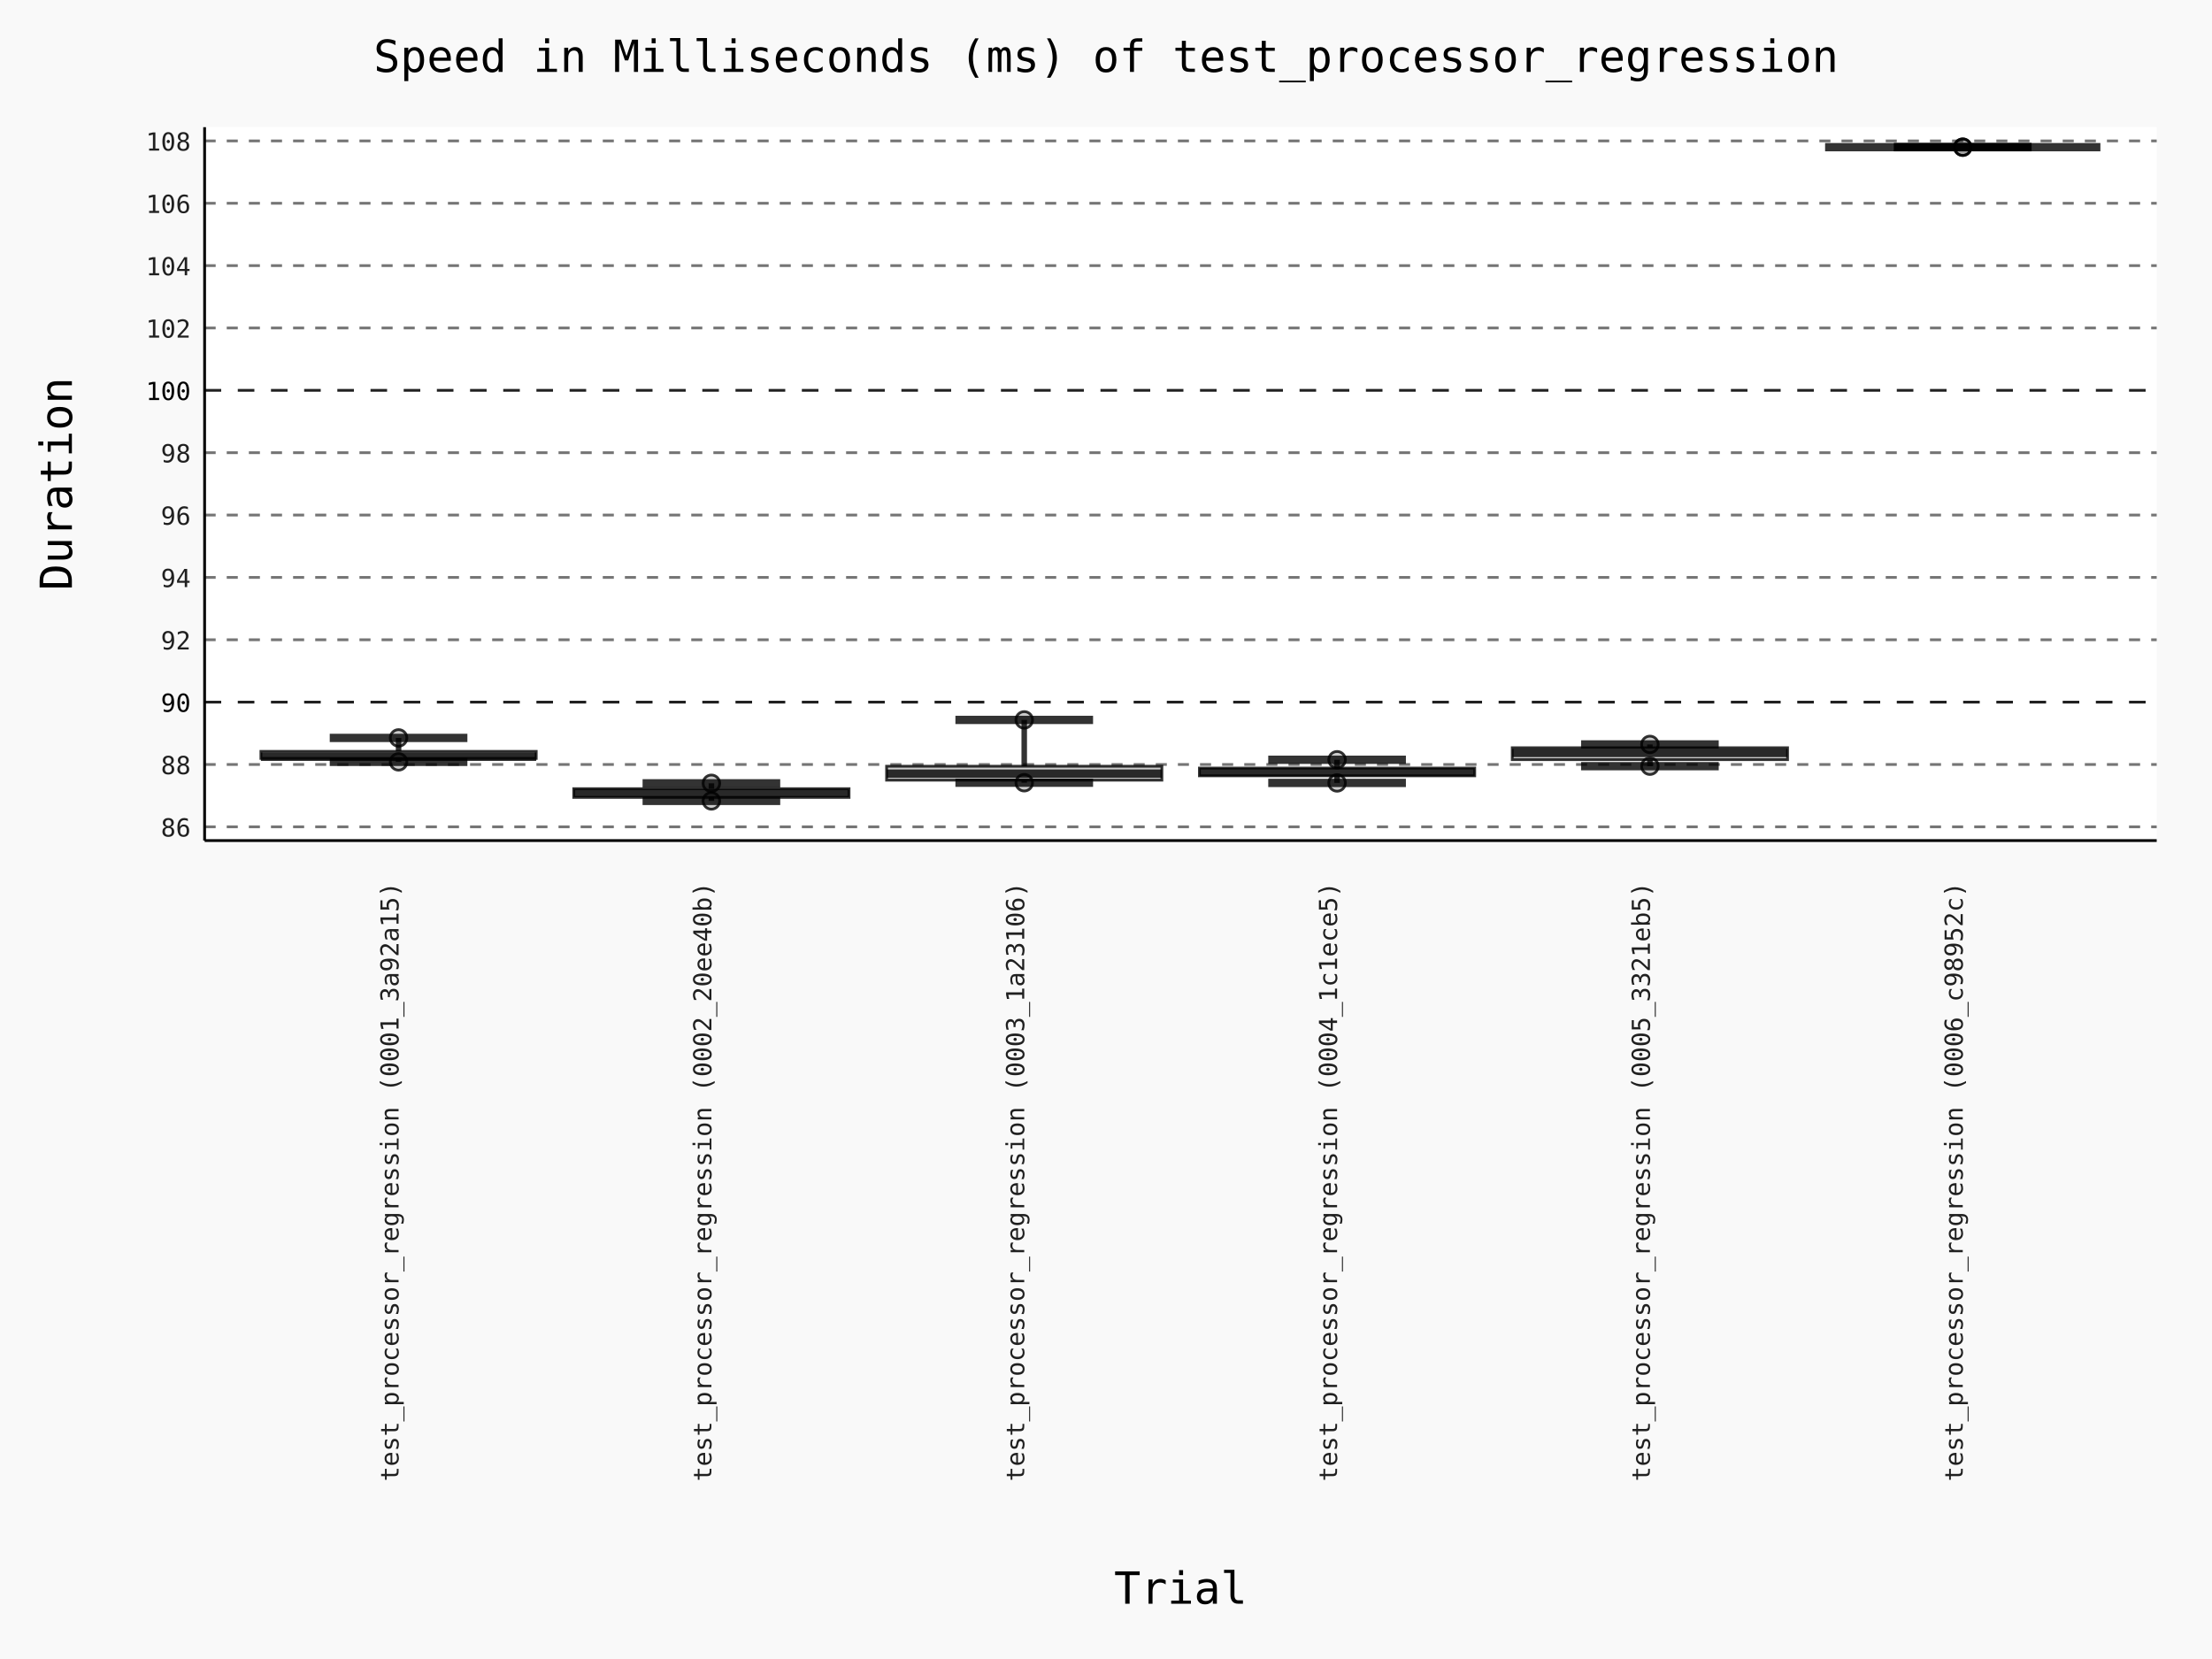
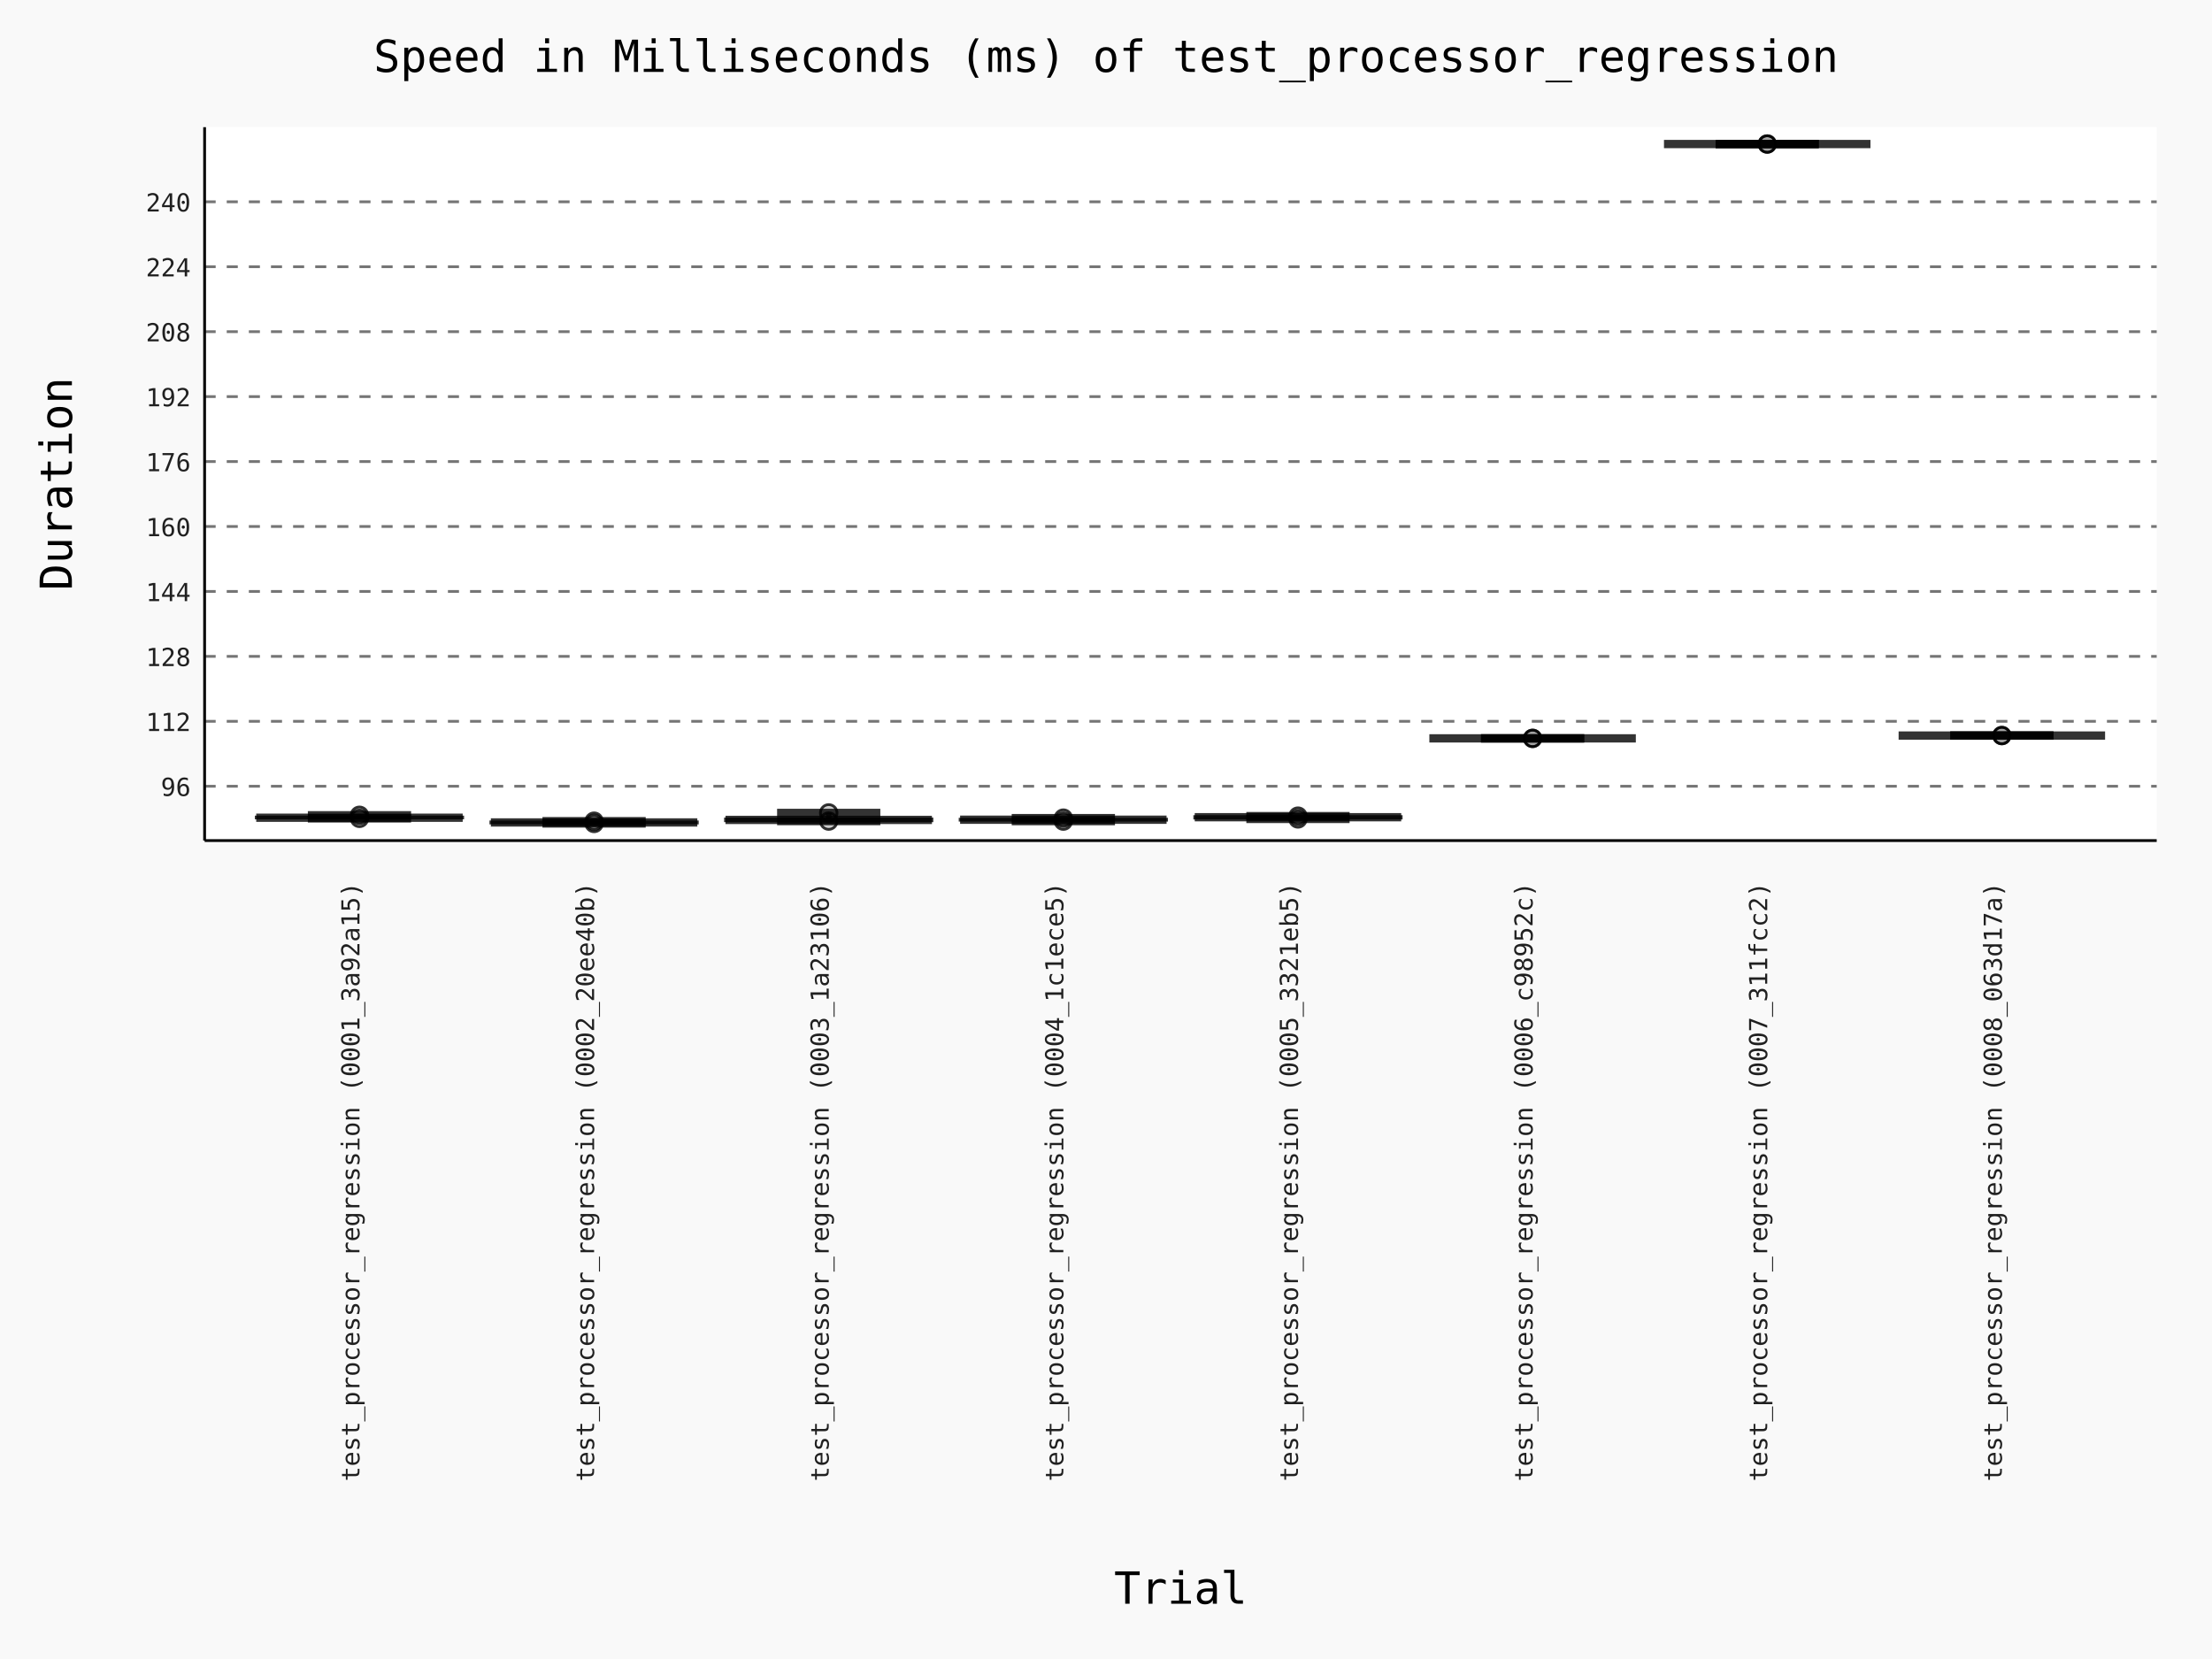
- <svg xmlns="http://www.w3.org/2000/svg" id="chart-71deef33-6a74-4665-962e-851284c6e614" class="pygal-chart" viewBox="0 0 800 600">
+ <svg xmlns="http://www.w3.org/2000/svg" id="chart-793be35b-8fd3-40f7-9445-e6514c55db29" class="pygal-chart" viewBox="0 0 800 600">
  <defs>
-     <style type="text/css">#chart-71deef33-6a74-4665-962e-851284c6e614{-webkit-user-select:none;-webkit-font-smoothing:antialiased;font-family:Consolas,"Deja Vu Sans Mono","Bitstream Vera Sans Mono","Courier New",monospace}#chart-71deef33-6a74-4665-962e-851284c6e614 .title{font-family:Consolas,"Deja Vu Sans Mono","Bitstream Vera Sans Mono","Courier New",monospace;font-size:16px}#chart-71deef33-6a74-4665-962e-851284c6e614 .legends .legend text{font-family:Consolas,"Deja Vu Sans Mono","Bitstream Vera Sans Mono","Courier New",monospace;font-size:14px}#chart-71deef33-6a74-4665-962e-851284c6e614 .axis text{font-family:Consolas,"Deja Vu Sans Mono","Bitstream Vera Sans Mono","Courier New",monospace;font-size:10px}#chart-71deef33-6a74-4665-962e-851284c6e614 .axis text.major{font-family:Consolas,"Deja Vu Sans Mono","Bitstream Vera Sans Mono","Courier New",monospace;font-size:10px}#chart-71deef33-6a74-4665-962e-851284c6e614 .text-overlay text.value{font-family:Consolas,"Deja Vu Sans Mono","Bitstream Vera Sans Mono","Courier New",monospace;font-size:16px}#chart-71deef33-6a74-4665-962e-851284c6e614 .text-overlay text.label{font-family:Consolas,"Deja Vu Sans Mono","Bitstream Vera Sans Mono","Courier New",monospace;font-size:10px}#chart-71deef33-6a74-4665-962e-851284c6e614 .tooltip{font-family:Consolas,"Deja Vu Sans Mono","Bitstream Vera Sans Mono","Courier New",monospace;font-size:14px}#chart-71deef33-6a74-4665-962e-851284c6e614 text.no_data{font-family:Consolas,"Deja Vu Sans Mono","Bitstream Vera Sans Mono","Courier New",monospace;font-size:64px}
- #chart-71deef33-6a74-4665-962e-851284c6e614{background-color:rgba(249,249,249,1)}#chart-71deef33-6a74-4665-962e-851284c6e614 path,#chart-71deef33-6a74-4665-962e-851284c6e614 line,#chart-71deef33-6a74-4665-962e-851284c6e614 rect,#chart-71deef33-6a74-4665-962e-851284c6e614 circle{-webkit-transition:150ms;-moz-transition:150ms;transition:150ms}#chart-71deef33-6a74-4665-962e-851284c6e614 .graph &gt; .background{fill:rgba(249,249,249,1)}#chart-71deef33-6a74-4665-962e-851284c6e614 .plot &gt; .background{fill:rgba(255,255,255,1)}#chart-71deef33-6a74-4665-962e-851284c6e614 .graph{fill:rgba(0,0,0,.87)}#chart-71deef33-6a74-4665-962e-851284c6e614 text.no_data{fill:rgba(0,0,0,1)}#chart-71deef33-6a74-4665-962e-851284c6e614 .title{fill:rgba(0,0,0,1)}#chart-71deef33-6a74-4665-962e-851284c6e614 .legends .legend text{fill:rgba(0,0,0,.87)}#chart-71deef33-6a74-4665-962e-851284c6e614 .legends .legend:hover text{fill:rgba(0,0,0,1)}#chart-71deef33-6a74-4665-962e-851284c6e614 .axis .line{stroke:rgba(0,0,0,1)}#chart-71deef33-6a74-4665-962e-851284c6e614 .axis .guide.line{stroke:rgba(0,0,0,.54)}#chart-71deef33-6a74-4665-962e-851284c6e614 .axis .major.line{stroke:rgba(0,0,0,.87)}#chart-71deef33-6a74-4665-962e-851284c6e614 .axis text.major{fill:rgba(0,0,0,1)}#chart-71deef33-6a74-4665-962e-851284c6e614 .axis.y .guides:hover .guide.line,#chart-71deef33-6a74-4665-962e-851284c6e614 .line-graph .axis.x .guides:hover .guide.line,#chart-71deef33-6a74-4665-962e-851284c6e614 .stackedline-graph .axis.x .guides:hover .guide.line,#chart-71deef33-6a74-4665-962e-851284c6e614 .xy-graph .axis.x .guides:hover .guide.line{stroke:rgba(0,0,0,1)}#chart-71deef33-6a74-4665-962e-851284c6e614 .axis .guides:hover text{fill:rgba(0,0,0,1)}#chart-71deef33-6a74-4665-962e-851284c6e614 .reactive{fill-opacity:.7;stroke-opacity:.8}#chart-71deef33-6a74-4665-962e-851284c6e614 .ci{stroke:rgba(0,0,0,.87)}#chart-71deef33-6a74-4665-962e-851284c6e614 .reactive.active,#chart-71deef33-6a74-4665-962e-851284c6e614 .active .reactive{fill-opacity:.8;stroke-opacity:.9;stroke-width:4}#chart-71deef33-6a74-4665-962e-851284c6e614 .ci .reactive.active{stroke-width:1.5}#chart-71deef33-6a74-4665-962e-851284c6e614 .series text{fill:rgba(0,0,0,1)}#chart-71deef33-6a74-4665-962e-851284c6e614 .tooltip rect{fill:rgba(255,255,255,1);stroke:rgba(0,0,0,1);-webkit-transition:opacity 150ms;-moz-transition:opacity 150ms;transition:opacity 150ms}#chart-71deef33-6a74-4665-962e-851284c6e614 .tooltip .label{fill:rgba(0,0,0,.87)}#chart-71deef33-6a74-4665-962e-851284c6e614 .tooltip .label{fill:rgba(0,0,0,.87)}#chart-71deef33-6a74-4665-962e-851284c6e614 .tooltip .legend{font-size:.8em;fill:rgba(0,0,0,.54)}#chart-71deef33-6a74-4665-962e-851284c6e614 .tooltip .x_label{font-size:.6em;fill:rgba(0,0,0,1)}#chart-71deef33-6a74-4665-962e-851284c6e614 .tooltip .xlink{font-size:.5em;text-decoration:underline}#chart-71deef33-6a74-4665-962e-851284c6e614 .tooltip .value{font-size:1.5em}#chart-71deef33-6a74-4665-962e-851284c6e614 .bound{font-size:.5em}#chart-71deef33-6a74-4665-962e-851284c6e614 .max-value{font-size:.75em;fill:rgba(0,0,0,.54)}#chart-71deef33-6a74-4665-962e-851284c6e614 .map-element{fill:rgba(255,255,255,1);stroke:rgba(0,0,0,.54) !important}#chart-71deef33-6a74-4665-962e-851284c6e614 .map-element .reactive{fill-opacity:inherit;stroke-opacity:inherit}#chart-71deef33-6a74-4665-962e-851284c6e614 .color-0,#chart-71deef33-6a74-4665-962e-851284c6e614 .color-0 a:visited{stroke:#000000;fill:#000000}#chart-71deef33-6a74-4665-962e-851284c6e614 .color-1,#chart-71deef33-6a74-4665-962e-851284c6e614 .color-1 a:visited{stroke:#000000;fill:#000000}#chart-71deef33-6a74-4665-962e-851284c6e614 .color-2,#chart-71deef33-6a74-4665-962e-851284c6e614 .color-2 a:visited{stroke:#000000;fill:#000000}#chart-71deef33-6a74-4665-962e-851284c6e614 .color-3,#chart-71deef33-6a74-4665-962e-851284c6e614 .color-3 a:visited{stroke:#000000;fill:#000000}#chart-71deef33-6a74-4665-962e-851284c6e614 .color-4,#chart-71deef33-6a74-4665-962e-851284c6e614 .color-4 a:visited{stroke:#000000;fill:#000000}#chart-71deef33-6a74-4665-962e-851284c6e614 .color-5,#chart-71deef33-6a74-4665-962e-851284c6e614 .color-5 a:visited{stroke:#000000;fill:#000000}#chart-71deef33-6a74-4665-962e-851284c6e614 .text-overlay .color-0 text{fill:white}#chart-71deef33-6a74-4665-962e-851284c6e614 .text-overlay .color-1 text{fill:white}#chart-71deef33-6a74-4665-962e-851284c6e614 .text-overlay .color-2 text{fill:white}#chart-71deef33-6a74-4665-962e-851284c6e614 .text-overlay .color-3 text{fill:white}#chart-71deef33-6a74-4665-962e-851284c6e614 .text-overlay .color-4 text{fill:white}#chart-71deef33-6a74-4665-962e-851284c6e614 .text-overlay .color-5 text{fill:white}
- #chart-71deef33-6a74-4665-962e-851284c6e614 text.no_data{text-anchor:middle}#chart-71deef33-6a74-4665-962e-851284c6e614 .guide.line{fill:none}#chart-71deef33-6a74-4665-962e-851284c6e614 .centered{text-anchor:middle}#chart-71deef33-6a74-4665-962e-851284c6e614 .title{text-anchor:middle}#chart-71deef33-6a74-4665-962e-851284c6e614 .legends .legend text{fill-opacity:1}#chart-71deef33-6a74-4665-962e-851284c6e614 .axis.x text{text-anchor:middle}#chart-71deef33-6a74-4665-962e-851284c6e614 .axis.x:not(.web) text[transform]{text-anchor:start}#chart-71deef33-6a74-4665-962e-851284c6e614 .axis.x:not(.web) text[transform].backwards{text-anchor:end}#chart-71deef33-6a74-4665-962e-851284c6e614 .axis.y text{text-anchor:end}#chart-71deef33-6a74-4665-962e-851284c6e614 .axis.y text[transform].backwards{text-anchor:start}#chart-71deef33-6a74-4665-962e-851284c6e614 .axis.y2 text{text-anchor:start}#chart-71deef33-6a74-4665-962e-851284c6e614 .axis.y2 text[transform].backwards{text-anchor:end}#chart-71deef33-6a74-4665-962e-851284c6e614 .axis .guide.line{stroke-dasharray:4,4}#chart-71deef33-6a74-4665-962e-851284c6e614 .axis .major.guide.line{stroke-dasharray:6,6}#chart-71deef33-6a74-4665-962e-851284c6e614 .horizontal .axis.y .guide.line,#chart-71deef33-6a74-4665-962e-851284c6e614 .horizontal .axis.y2 .guide.line,#chart-71deef33-6a74-4665-962e-851284c6e614 .vertical .axis.x .guide.line{opacity:0}#chart-71deef33-6a74-4665-962e-851284c6e614 .horizontal .axis.always_show .guide.line,#chart-71deef33-6a74-4665-962e-851284c6e614 .vertical .axis.always_show .guide.line{opacity:1 !important}#chart-71deef33-6a74-4665-962e-851284c6e614 .axis.y .guides:hover .guide.line,#chart-71deef33-6a74-4665-962e-851284c6e614 .axis.y2 .guides:hover .guide.line,#chart-71deef33-6a74-4665-962e-851284c6e614 .axis.x .guides:hover .guide.line{opacity:1}#chart-71deef33-6a74-4665-962e-851284c6e614 .axis .guides:hover text{opacity:1}#chart-71deef33-6a74-4665-962e-851284c6e614 .nofill{fill:none}#chart-71deef33-6a74-4665-962e-851284c6e614 .subtle-fill{fill-opacity:.2}#chart-71deef33-6a74-4665-962e-851284c6e614 .dot{stroke-width:1px;fill-opacity:1}#chart-71deef33-6a74-4665-962e-851284c6e614 .dot.active{stroke-width:5px}#chart-71deef33-6a74-4665-962e-851284c6e614 .dot.negative{fill:transparent}#chart-71deef33-6a74-4665-962e-851284c6e614 text,#chart-71deef33-6a74-4665-962e-851284c6e614 tspan{stroke:none !important}#chart-71deef33-6a74-4665-962e-851284c6e614 .series text.active{opacity:1}#chart-71deef33-6a74-4665-962e-851284c6e614 .tooltip rect{fill-opacity:.95;stroke-width:.5}#chart-71deef33-6a74-4665-962e-851284c6e614 .tooltip text{fill-opacity:1}#chart-71deef33-6a74-4665-962e-851284c6e614 .showable{visibility:hidden}#chart-71deef33-6a74-4665-962e-851284c6e614 .showable.shown{visibility:visible}#chart-71deef33-6a74-4665-962e-851284c6e614 .gauge-background{fill:rgba(229,229,229,1);stroke:none}#chart-71deef33-6a74-4665-962e-851284c6e614 .bg-lines{stroke:rgba(249,249,249,1);stroke-width:2px}
+     <style type="text/css">#chart-793be35b-8fd3-40f7-9445-e6514c55db29{-webkit-user-select:none;-webkit-font-smoothing:antialiased;font-family:Consolas,"Deja Vu Sans Mono","Bitstream Vera Sans Mono","Courier New",monospace}#chart-793be35b-8fd3-40f7-9445-e6514c55db29 .title{font-family:Consolas,"Deja Vu Sans Mono","Bitstream Vera Sans Mono","Courier New",monospace;font-size:16px}#chart-793be35b-8fd3-40f7-9445-e6514c55db29 .legends .legend text{font-family:Consolas,"Deja Vu Sans Mono","Bitstream Vera Sans Mono","Courier New",monospace;font-size:14px}#chart-793be35b-8fd3-40f7-9445-e6514c55db29 .axis text{font-family:Consolas,"Deja Vu Sans Mono","Bitstream Vera Sans Mono","Courier New",monospace;font-size:10px}#chart-793be35b-8fd3-40f7-9445-e6514c55db29 .axis text.major{font-family:Consolas,"Deja Vu Sans Mono","Bitstream Vera Sans Mono","Courier New",monospace;font-size:10px}#chart-793be35b-8fd3-40f7-9445-e6514c55db29 .text-overlay text.value{font-family:Consolas,"Deja Vu Sans Mono","Bitstream Vera Sans Mono","Courier New",monospace;font-size:16px}#chart-793be35b-8fd3-40f7-9445-e6514c55db29 .text-overlay text.label{font-family:Consolas,"Deja Vu Sans Mono","Bitstream Vera Sans Mono","Courier New",monospace;font-size:10px}#chart-793be35b-8fd3-40f7-9445-e6514c55db29 .tooltip{font-family:Consolas,"Deja Vu Sans Mono","Bitstream Vera Sans Mono","Courier New",monospace;font-size:14px}#chart-793be35b-8fd3-40f7-9445-e6514c55db29 text.no_data{font-family:Consolas,"Deja Vu Sans Mono","Bitstream Vera Sans Mono","Courier New",monospace;font-size:64px}
+ #chart-793be35b-8fd3-40f7-9445-e6514c55db29{background-color:rgba(249,249,249,1)}#chart-793be35b-8fd3-40f7-9445-e6514c55db29 path,#chart-793be35b-8fd3-40f7-9445-e6514c55db29 line,#chart-793be35b-8fd3-40f7-9445-e6514c55db29 rect,#chart-793be35b-8fd3-40f7-9445-e6514c55db29 circle{-webkit-transition:150ms;-moz-transition:150ms;transition:150ms}#chart-793be35b-8fd3-40f7-9445-e6514c55db29 .graph &gt; .background{fill:rgba(249,249,249,1)}#chart-793be35b-8fd3-40f7-9445-e6514c55db29 .plot &gt; .background{fill:rgba(255,255,255,1)}#chart-793be35b-8fd3-40f7-9445-e6514c55db29 .graph{fill:rgba(0,0,0,.87)}#chart-793be35b-8fd3-40f7-9445-e6514c55db29 text.no_data{fill:rgba(0,0,0,1)}#chart-793be35b-8fd3-40f7-9445-e6514c55db29 .title{fill:rgba(0,0,0,1)}#chart-793be35b-8fd3-40f7-9445-e6514c55db29 .legends .legend text{fill:rgba(0,0,0,.87)}#chart-793be35b-8fd3-40f7-9445-e6514c55db29 .legends .legend:hover text{fill:rgba(0,0,0,1)}#chart-793be35b-8fd3-40f7-9445-e6514c55db29 .axis .line{stroke:rgba(0,0,0,1)}#chart-793be35b-8fd3-40f7-9445-e6514c55db29 .axis .guide.line{stroke:rgba(0,0,0,.54)}#chart-793be35b-8fd3-40f7-9445-e6514c55db29 .axis .major.line{stroke:rgba(0,0,0,.87)}#chart-793be35b-8fd3-40f7-9445-e6514c55db29 .axis text.major{fill:rgba(0,0,0,1)}#chart-793be35b-8fd3-40f7-9445-e6514c55db29 .axis.y .guides:hover .guide.line,#chart-793be35b-8fd3-40f7-9445-e6514c55db29 .line-graph .axis.x .guides:hover .guide.line,#chart-793be35b-8fd3-40f7-9445-e6514c55db29 .stackedline-graph .axis.x .guides:hover .guide.line,#chart-793be35b-8fd3-40f7-9445-e6514c55db29 .xy-graph .axis.x .guides:hover .guide.line{stroke:rgba(0,0,0,1)}#chart-793be35b-8fd3-40f7-9445-e6514c55db29 .axis .guides:hover text{fill:rgba(0,0,0,1)}#chart-793be35b-8fd3-40f7-9445-e6514c55db29 .reactive{fill-opacity:.7;stroke-opacity:.8}#chart-793be35b-8fd3-40f7-9445-e6514c55db29 .ci{stroke:rgba(0,0,0,.87)}#chart-793be35b-8fd3-40f7-9445-e6514c55db29 .reactive.active,#chart-793be35b-8fd3-40f7-9445-e6514c55db29 .active .reactive{fill-opacity:.8;stroke-opacity:.9;stroke-width:4}#chart-793be35b-8fd3-40f7-9445-e6514c55db29 .ci .reactive.active{stroke-width:1.5}#chart-793be35b-8fd3-40f7-9445-e6514c55db29 .series text{fill:rgba(0,0,0,1)}#chart-793be35b-8fd3-40f7-9445-e6514c55db29 .tooltip rect{fill:rgba(255,255,255,1);stroke:rgba(0,0,0,1);-webkit-transition:opacity 150ms;-moz-transition:opacity 150ms;transition:opacity 150ms}#chart-793be35b-8fd3-40f7-9445-e6514c55db29 .tooltip .label{fill:rgba(0,0,0,.87)}#chart-793be35b-8fd3-40f7-9445-e6514c55db29 .tooltip .label{fill:rgba(0,0,0,.87)}#chart-793be35b-8fd3-40f7-9445-e6514c55db29 .tooltip .legend{font-size:.8em;fill:rgba(0,0,0,.54)}#chart-793be35b-8fd3-40f7-9445-e6514c55db29 .tooltip .x_label{font-size:.6em;fill:rgba(0,0,0,1)}#chart-793be35b-8fd3-40f7-9445-e6514c55db29 .tooltip .xlink{font-size:.5em;text-decoration:underline}#chart-793be35b-8fd3-40f7-9445-e6514c55db29 .tooltip .value{font-size:1.5em}#chart-793be35b-8fd3-40f7-9445-e6514c55db29 .bound{font-size:.5em}#chart-793be35b-8fd3-40f7-9445-e6514c55db29 .max-value{font-size:.75em;fill:rgba(0,0,0,.54)}#chart-793be35b-8fd3-40f7-9445-e6514c55db29 .map-element{fill:rgba(255,255,255,1);stroke:rgba(0,0,0,.54) !important}#chart-793be35b-8fd3-40f7-9445-e6514c55db29 .map-element .reactive{fill-opacity:inherit;stroke-opacity:inherit}#chart-793be35b-8fd3-40f7-9445-e6514c55db29 .color-0,#chart-793be35b-8fd3-40f7-9445-e6514c55db29 .color-0 a:visited{stroke:#000000;fill:#000000}#chart-793be35b-8fd3-40f7-9445-e6514c55db29 .color-1,#chart-793be35b-8fd3-40f7-9445-e6514c55db29 .color-1 a:visited{stroke:#000000;fill:#000000}#chart-793be35b-8fd3-40f7-9445-e6514c55db29 .color-2,#chart-793be35b-8fd3-40f7-9445-e6514c55db29 .color-2 a:visited{stroke:#000000;fill:#000000}#chart-793be35b-8fd3-40f7-9445-e6514c55db29 .color-3,#chart-793be35b-8fd3-40f7-9445-e6514c55db29 .color-3 a:visited{stroke:#000000;fill:#000000}#chart-793be35b-8fd3-40f7-9445-e6514c55db29 .color-4,#chart-793be35b-8fd3-40f7-9445-e6514c55db29 .color-4 a:visited{stroke:#000000;fill:#000000}#chart-793be35b-8fd3-40f7-9445-e6514c55db29 .color-5,#chart-793be35b-8fd3-40f7-9445-e6514c55db29 .color-5 a:visited{stroke:#000000;fill:#000000}#chart-793be35b-8fd3-40f7-9445-e6514c55db29 .color-6,#chart-793be35b-8fd3-40f7-9445-e6514c55db29 .color-6 a:visited{stroke:#000000;fill:#000000}#chart-793be35b-8fd3-40f7-9445-e6514c55db29 .color-7,#chart-793be35b-8fd3-40f7-9445-e6514c55db29 .color-7 a:visited{stroke:#000000;fill:#000000}#chart-793be35b-8fd3-40f7-9445-e6514c55db29 .text-overlay .color-0 text{fill:white}#chart-793be35b-8fd3-40f7-9445-e6514c55db29 .text-overlay .color-1 text{fill:white}#chart-793be35b-8fd3-40f7-9445-e6514c55db29 .text-overlay .color-2 text{fill:white}#chart-793be35b-8fd3-40f7-9445-e6514c55db29 .text-overlay .color-3 text{fill:white}#chart-793be35b-8fd3-40f7-9445-e6514c55db29 .text-overlay .color-4 text{fill:white}#chart-793be35b-8fd3-40f7-9445-e6514c55db29 .text-overlay .color-5 text{fill:white}#chart-793be35b-8fd3-40f7-9445-e6514c55db29 .text-overlay .color-6 text{fill:white}#chart-793be35b-8fd3-40f7-9445-e6514c55db29 .text-overlay .color-7 text{fill:white}
+ #chart-793be35b-8fd3-40f7-9445-e6514c55db29 text.no_data{text-anchor:middle}#chart-793be35b-8fd3-40f7-9445-e6514c55db29 .guide.line{fill:none}#chart-793be35b-8fd3-40f7-9445-e6514c55db29 .centered{text-anchor:middle}#chart-793be35b-8fd3-40f7-9445-e6514c55db29 .title{text-anchor:middle}#chart-793be35b-8fd3-40f7-9445-e6514c55db29 .legends .legend text{fill-opacity:1}#chart-793be35b-8fd3-40f7-9445-e6514c55db29 .axis.x text{text-anchor:middle}#chart-793be35b-8fd3-40f7-9445-e6514c55db29 .axis.x:not(.web) text[transform]{text-anchor:start}#chart-793be35b-8fd3-40f7-9445-e6514c55db29 .axis.x:not(.web) text[transform].backwards{text-anchor:end}#chart-793be35b-8fd3-40f7-9445-e6514c55db29 .axis.y text{text-anchor:end}#chart-793be35b-8fd3-40f7-9445-e6514c55db29 .axis.y text[transform].backwards{text-anchor:start}#chart-793be35b-8fd3-40f7-9445-e6514c55db29 .axis.y2 text{text-anchor:start}#chart-793be35b-8fd3-40f7-9445-e6514c55db29 .axis.y2 text[transform].backwards{text-anchor:end}#chart-793be35b-8fd3-40f7-9445-e6514c55db29 .axis .guide.line{stroke-dasharray:4,4}#chart-793be35b-8fd3-40f7-9445-e6514c55db29 .axis .major.guide.line{stroke-dasharray:6,6}#chart-793be35b-8fd3-40f7-9445-e6514c55db29 .horizontal .axis.y .guide.line,#chart-793be35b-8fd3-40f7-9445-e6514c55db29 .horizontal .axis.y2 .guide.line,#chart-793be35b-8fd3-40f7-9445-e6514c55db29 .vertical .axis.x .guide.line{opacity:0}#chart-793be35b-8fd3-40f7-9445-e6514c55db29 .horizontal .axis.always_show .guide.line,#chart-793be35b-8fd3-40f7-9445-e6514c55db29 .vertical .axis.always_show .guide.line{opacity:1 !important}#chart-793be35b-8fd3-40f7-9445-e6514c55db29 .axis.y .guides:hover .guide.line,#chart-793be35b-8fd3-40f7-9445-e6514c55db29 .axis.y2 .guides:hover .guide.line,#chart-793be35b-8fd3-40f7-9445-e6514c55db29 .axis.x .guides:hover .guide.line{opacity:1}#chart-793be35b-8fd3-40f7-9445-e6514c55db29 .axis .guides:hover text{opacity:1}#chart-793be35b-8fd3-40f7-9445-e6514c55db29 .nofill{fill:none}#chart-793be35b-8fd3-40f7-9445-e6514c55db29 .subtle-fill{fill-opacity:.2}#chart-793be35b-8fd3-40f7-9445-e6514c55db29 .dot{stroke-width:1px;fill-opacity:1}#chart-793be35b-8fd3-40f7-9445-e6514c55db29 .dot.active{stroke-width:5px}#chart-793be35b-8fd3-40f7-9445-e6514c55db29 .dot.negative{fill:transparent}#chart-793be35b-8fd3-40f7-9445-e6514c55db29 text,#chart-793be35b-8fd3-40f7-9445-e6514c55db29 tspan{stroke:none !important}#chart-793be35b-8fd3-40f7-9445-e6514c55db29 .series text.active{opacity:1}#chart-793be35b-8fd3-40f7-9445-e6514c55db29 .tooltip rect{fill-opacity:.95;stroke-width:.5}#chart-793be35b-8fd3-40f7-9445-e6514c55db29 .tooltip text{fill-opacity:1}#chart-793be35b-8fd3-40f7-9445-e6514c55db29 .showable{visibility:hidden}#chart-793be35b-8fd3-40f7-9445-e6514c55db29 .showable.shown{visibility:visible}#chart-793be35b-8fd3-40f7-9445-e6514c55db29 .gauge-background{fill:rgba(229,229,229,1);stroke:none}#chart-793be35b-8fd3-40f7-9445-e6514c55db29 .bg-lines{stroke:rgba(249,249,249,1);stroke-width:2px}
.tooltip .value{font-size:1em !important}.axis text{font-size:9px !important}</style>
  </defs>
  <g class="graph custombox-graph vertical">
    <rect x="0" y="0" width="800" height="600" class="background" />
    <g transform="translate(74, 46)" class="plot">
      <rect x="0" y="0" width="706.0" height="258.0" class="background" />
      <g class="axis y always_show">
        <path d="M0 258 h706" class="line" />
        <g class="guides">
-           <path d="M0 253.038 h706" class="guide line" />
-           <text x="-5" y="256.538" class="">86</text>
-         </g>
-         <g class="guides">
-           <path d="M0 230.486 h706" class="guide line" />
-           <text x="-5" y="233.986" class="">88</text>
-         </g>
-         <g class="guides">
-           <path d="M0 207.934 h706" class="major guide line" />
-           <text x="-5" y="211.434" class="major">90</text>
-         </g>
-         <g class="guides">
-           <path d="M0 185.381 h706" class="guide line" />
-           <text x="-5" y="188.881" class="">92</text>
-         </g>
-         <g class="guides">
-           <path d="M0 162.829 h706" class="guide line" />
-           <text x="-5" y="166.329" class="">94</text>
-         </g>
-         <g class="guides">
-           <path d="M0 140.276 h706" class="guide line" />
-           <text x="-5" y="143.776" class="">96</text>
-         </g>
-         <g class="guides">
-           <path d="M0 117.724 h706" class="guide line" />
-           <text x="-5" y="121.224" class="">98</text>
-         </g>
-         <g class="guides">
-           <path d="M0 95.171 h706" class="major guide line" />
-           <text x="-5" y="98.671" class="major">100</text>
-         </g>
-         <g class="guides">
-           <path d="M0 72.619 h706" class="guide line" />
-           <text x="-5" y="76.119" class="">102</text>
-         </g>
-         <g class="guides">
-           <path d="M0 50.066 h706" class="guide line" />
-           <text x="-5" y="53.566" class="">104</text>
-         </g>
-         <g class="guides">
-           <path d="M0 27.514 h706" class="guide line" />
-           <text x="-5" y="31.014" class="">106</text>
-         </g>
-         <g class="guides">
-           <path d="M0 4.962 h706" class="guide line" />
-           <text x="-5" y="8.462" class="">108</text>
+           <path d="M0 238.359 h706" class="guide line" />
+           <text x="-5" y="241.859" class="">96</text>
+         </g>
+         <g class="guides">
+           <path d="M0 214.873 h706" class="guide line" />
+           <text x="-5" y="218.373" class="">112</text>
+         </g>
+         <g class="guides">
+           <path d="M0 191.386 h706" class="guide line" />
+           <text x="-5" y="194.886" class="">128</text>
+         </g>
+         <g class="guides">
+           <path d="M0 167.9 h706" class="guide line" />
+           <text x="-5" y="171.4" class="">144</text>
+         </g>
+         <g class="guides">
+           <path d="M0 144.413 h706" class="guide line" />
+           <text x="-5" y="147.913" class="">160</text>
+         </g>
+         <g class="guides">
+           <path d="M0 120.926 h706" class="guide line" />
+           <text x="-5" y="124.426" class="">176</text>
+         </g>
+         <g class="guides">
+           <path d="M0 97.44 h706" class="guide line" />
+           <text x="-5" y="100.94" class="">192</text>
+         </g>
+         <g class="guides">
+           <path d="M0 73.953 h706" class="guide line" />
+           <text x="-5" y="77.453" class="">208</text>
+         </g>
+         <g class="guides">
+           <path d="M0 50.467 h706" class="guide line" />
+           <text x="-5" y="53.967" class="">224</text>
+         </g>
+         <g class="guides">
+           <path d="M0 26.98 h706" class="guide line" />
+           <text x="-5" y="30.48" class="">240</text>
        </g>
      </g>
      <g class="axis x">
        <path d="M0 0 v258" class="line" />
        <g class="guides">
-           <path d="M70.147 0 v258" class="guide line" />
-           <text x="70.147" y="273.0" class="backwards" transform="rotate(270 70.14744 273)">test_processor_regression (0001_3a92a15)</text>
-         </g>
-         <g class="guides">
-           <path d="M183.288 0 v258" class="guide line" />
-           <text x="183.288" y="273.0" class="backwards" transform="rotate(270 183.2885 273)">test_processor_regression (0002_20ee40b)</text>
-         </g>
-         <g class="guides">
-           <path d="M296.429 0 v258" class="guide line" />
-           <text x="296.429" y="273.0" class="backwards" transform="rotate(270 296.4295 273)">test_processor_regression (0003_1a23106)</text>
-         </g>
-         <g class="guides">
-           <path d="M409.571 0 v258" class="guide line" />
-           <text x="409.571" y="273.0" class="backwards" transform="rotate(270 409.5705 273)">test_processor_regression (0004_1c1ece5)</text>
-         </g>
-         <g class="guides">
-           <path d="M522.712 0 v258" class="guide line" />
-           <text x="522.712" y="273.0" class="backwards" transform="rotate(270 522.7115 273)">test_processor_regression (0005_3321eb5)</text>
-         </g>
-         <g class="guides">
-           <path d="M635.853 0 v258" class="guide line" />
-           <text x="635.853" y="273.0" class="backwards" transform="rotate(270 635.8526 273)">test_processor_regression (0006_c98952c)</text>
+           <path d="M56.005 0 v258" class="guide line" />
+           <text x="56.005" y="273.0" class="backwards" transform="rotate(270 56.00481 273)">test_processor_regression (0001_3a92a15)</text>
+         </g>
+         <g class="guides">
+           <path d="M140.861 0 v258" class="guide line" />
+           <text x="140.861" y="273.0" class="backwards" transform="rotate(270 140.8606 273)">test_processor_regression (0002_20ee40b)</text>
+         </g>
+         <g class="guides">
+           <path d="M225.716 0 v258" class="guide line" />
+           <text x="225.716" y="273.0" class="backwards" transform="rotate(270 225.7163 273)">test_processor_regression (0003_1a23106)</text>
+         </g>
+         <g class="guides">
+           <path d="M310.572 0 v258" class="guide line" />
+           <text x="310.572" y="273.0" class="backwards" transform="rotate(270 310.5721 273)">test_processor_regression (0004_1c1ece5)</text>
+         </g>
+         <g class="guides">
+           <path d="M395.428 0 v258" class="guide line" />
+           <text x="395.428" y="273.0" class="backwards" transform="rotate(270 395.4279 273)">test_processor_regression (0005_3321eb5)</text>
+         </g>
+         <g class="guides">
+           <path d="M480.284 0 v258" class="guide line" />
+           <text x="480.284" y="273.0" class="backwards" transform="rotate(270 480.2837 273)">test_processor_regression (0006_c98952c)</text>
+         </g>
+         <g class="guides">
+           <path d="M565.139 0 v258" class="guide line" />
+           <text x="565.139" y="273.0" class="backwards" transform="rotate(270 565.1394 273)">test_processor_regression (0007_311fcc2)</text>
+         </g>
+         <g class="guides">
+           <path d="M649.995 0 v258" class="guide line" />
+           <text x="649.995" y="273.0" class="backwards" transform="rotate(270 649.9952 273)">test_processor_regression (0008_063d17a)</text>
        </g>
      </g>
      <g class="series serie-0 color-0">
        <g class="boxes">
          <g class="box">
-             <path stroke-width="3" d="M45.256 229.535 L95.038 229.535" class="reactive tooltip-trigger" />
-             <path stroke-width="3" d="M20.365 227.697 L119.929 227.697" class="reactive tooltip-trigger" />
-             <path stroke-width="3" d="M45.256 220.879 L95.038 220.879" class="reactive tooltip-trigger" />
-             <path stroke-width="2" d="M70.147 229.535 L70.147 228.285" class="reactive tooltip-trigger" />
-             <path stroke-width="2" d="M70.147 220.879 L70.147 225.747" class="reactive tooltip-trigger" />
-             <rect x="20.365" y="225.747" height="2.538" width="99.564" class="subtle-fill reactive tooltip-trigger" />
-             <circle cx="70.147" cy="229.535" r="3" class="subtle-fill reactive tooltip-trigger" />
-             <circle cx="70.147" cy="220.879" r="3" class="subtle-fill reactive tooltip-trigger" />
+             <path stroke-width="3" d="M37.337 249.979 L74.673 249.979" class="reactive tooltip-trigger" />
+             <path stroke-width="3" d="M18.668 249.74 L93.341 249.74" class="reactive tooltip-trigger" />
+             <path stroke-width="3" d="M37.337 248.852 L74.673 248.852" class="reactive tooltip-trigger" />
+             <path stroke-width="2" d="M56.005 249.979 L56.005 249.816" class="reactive tooltip-trigger" />
+             <path stroke-width="2" d="M56.005 248.852 L56.005 249.486" class="reactive tooltip-trigger" />
+             <rect x="18.668" y="249.486" height="0.33" width="74.673" class="subtle-fill reactive tooltip-trigger" />
+             <circle cx="56.005" cy="249.979" r="3" class="subtle-fill reactive tooltip-trigger" />
+             <circle cx="56.005" cy="248.852" r="3" class="subtle-fill reactive tooltip-trigger" />
          </g>
        </g>
      </g>
      <g class="series serie-1 color-1">
        <g class="boxes">
          <g class="box">
-             <path stroke-width="3" d="M158.397 243.656 L208.179 243.656" class="reactive tooltip-trigger" />
-             <path stroke-width="3" d="M133.506 240.822 L233.071 240.822" class="reactive tooltip-trigger" />
-             <path stroke-width="3" d="M158.397 237.297 L208.179 237.297" class="reactive tooltip-trigger" />
-             <path stroke-width="2" d="M183.288 243.656 L183.288 242.395" class="reactive tooltip-trigger" />
-             <path stroke-width="2" d="M183.288 237.297 L183.288 239.241" class="reactive tooltip-trigger" />
-             <rect x="133.506" y="239.241" height="3.154" width="99.564" class="subtle-fill reactive tooltip-trigger" />
-             <circle cx="183.288" cy="243.656" r="3" class="subtle-fill reactive tooltip-trigger" />
-             <circle cx="183.288" cy="237.297" r="3" class="subtle-fill reactive tooltip-trigger" />
+             <path stroke-width="3" d="M122.192 251.817 L159.529 251.817" class="reactive tooltip-trigger" />
+             <path stroke-width="3" d="M103.524 251.448 L178.197 251.448" class="reactive tooltip-trigger" />
+             <path stroke-width="3" d="M122.192 250.989 L159.529 250.989" class="reactive tooltip-trigger" />
+             <path stroke-width="2" d="M140.861 251.817 L140.861 251.653" class="reactive tooltip-trigger" />
+             <path stroke-width="2" d="M140.861 250.989 L140.861 251.242" class="reactive tooltip-trigger" />
+             <rect x="103.524" y="251.242" height="0.411" width="74.673" class="subtle-fill reactive tooltip-trigger" />
+             <circle cx="140.861" cy="251.817" r="3" class="subtle-fill reactive tooltip-trigger" />
+             <circle cx="140.861" cy="250.989" r="3" class="subtle-fill reactive tooltip-trigger" />
          </g>
        </g>
      </g>
      <g class="series serie-2 color-2">
        <g class="boxes">
          <g class="box">
-             <path stroke-width="3" d="M271.538 237.08 L321.321 237.08" class="reactive tooltip-trigger" />
-             <path stroke-width="3" d="M246.647 233.788 L346.212 233.788" class="reactive tooltip-trigger" />
-             <path stroke-width="3" d="M271.538 214.366 L321.321 214.366" class="reactive tooltip-trigger" />
-             <path stroke-width="2" d="M296.429 237.08 L296.429 236.157" class="reactive tooltip-trigger" />
-             <path stroke-width="2" d="M296.429 214.366 L296.429 231.117" class="reactive tooltip-trigger" />
-             <rect x="246.647" y="231.117" height="5.04" width="99.564" class="subtle-fill reactive tooltip-trigger" />
-             <circle cx="296.429" cy="237.08" r="3" class="subtle-fill reactive tooltip-trigger" />
-             <circle cx="296.429" cy="214.366" r="3" class="subtle-fill reactive tooltip-trigger" />
+             <path stroke-width="3" d="M207.048 250.961 L244.385 250.961" class="reactive tooltip-trigger" />
+             <path stroke-width="3" d="M188.38 250.532 L263.053 250.532" class="reactive tooltip-trigger" />
+             <path stroke-width="3" d="M207.048 248.004 L244.385 248.004" class="reactive tooltip-trigger" />
+             <path stroke-width="2" d="M225.716 250.961 L225.716 250.841" class="reactive tooltip-trigger" />
+             <path stroke-width="2" d="M225.716 248.004 L225.716 250.185" class="reactive tooltip-trigger" />
+             <rect x="188.38" y="250.185" height="0.656" width="74.673" class="subtle-fill reactive tooltip-trigger" />
+             <circle cx="225.716" cy="250.961" r="3" class="subtle-fill reactive tooltip-trigger" />
+             <circle cx="225.716" cy="248.004" r="3" class="subtle-fill reactive tooltip-trigger" />
          </g>
        </g>
      </g>
      <g class="series serie-3 color-3">
        <g class="boxes">
          <g class="box">
-             <path stroke-width="3" d="M384.679 237.155 L434.462 237.155" class="reactive tooltip-trigger" />
-             <path stroke-width="3" d="M359.788 233.232 L459.353 233.232" class="reactive tooltip-trigger" />
-             <path stroke-width="3" d="M384.679 228.783 L434.462 228.783" class="reactive tooltip-trigger" />
-             <path stroke-width="2" d="M409.571 237.155 L409.571 234.582" class="reactive tooltip-trigger" />
-             <path stroke-width="2" d="M409.571 228.783 L409.571 231.784" class="reactive tooltip-trigger" />
-             <rect x="359.788" y="231.784" height="2.798" width="99.564" class="subtle-fill reactive tooltip-trigger" />
-             <circle cx="409.571" cy="237.155" r="3" class="subtle-fill reactive tooltip-trigger" />
-             <circle cx="409.571" cy="228.783" r="3" class="subtle-fill reactive tooltip-trigger" />
+             <path stroke-width="3" d="M291.904 250.971 L329.24 250.971" class="reactive tooltip-trigger" />
+             <path stroke-width="3" d="M273.236 250.46 L347.909 250.46" class="reactive tooltip-trigger" />
+             <path stroke-width="3" d="M291.904 249.881 L329.24 249.881" class="reactive tooltip-trigger" />
+             <path stroke-width="2" d="M310.572 250.971 L310.572 250.636" class="reactive tooltip-trigger" />
+             <path stroke-width="2" d="M310.572 249.881 L310.572 250.272" class="reactive tooltip-trigger" />
+             <rect x="273.236" y="250.272" height="0.364" width="74.673" class="subtle-fill reactive tooltip-trigger" />
+             <circle cx="310.572" cy="250.971" r="3" class="subtle-fill reactive tooltip-trigger" />
+             <circle cx="310.572" cy="249.881" r="3" class="subtle-fill reactive tooltip-trigger" />
          </g>
        </g>
      </g>
      <g class="series serie-4 color-4">
        <g class="boxes">
          <g class="box">
-             <path stroke-width="3" d="M497.821 231.098 L547.603 231.098" class="reactive tooltip-trigger" />
-             <path stroke-width="3" d="M472.929 226.308 L572.494 226.308" class="reactive tooltip-trigger" />
-             <path stroke-width="3" d="M497.821 223.234 L547.603 223.234" class="reactive tooltip-trigger" />
-             <path stroke-width="2" d="M522.712 231.098 L522.712 228.735" class="reactive tooltip-trigger" />
-             <path stroke-width="2" d="M522.712 223.234 L522.712 224.43" class="reactive tooltip-trigger" />
-             <rect x="472.929" y="224.43" height="4.305" width="99.564" class="subtle-fill reactive tooltip-trigger" />
-             <circle cx="522.712" cy="231.098" r="3" class="subtle-fill reactive tooltip-trigger" />
-             <circle cx="522.712" cy="223.234" r="3" class="subtle-fill reactive tooltip-trigger" />
+             <path stroke-width="3" d="M376.76 250.182 L414.096 250.182" class="reactive tooltip-trigger" />
+             <path stroke-width="3" d="M358.091 249.559 L432.764 249.559" class="reactive tooltip-trigger" />
+             <path stroke-width="3" d="M376.76 249.159 L414.096 249.159" class="reactive tooltip-trigger" />
+             <path stroke-width="2" d="M395.428 250.182 L395.428 249.875" class="reactive tooltip-trigger" />
+             <path stroke-width="2" d="M395.428 249.159 L395.428 249.314" class="reactive tooltip-trigger" />
+             <rect x="358.091" y="249.314" height="0.56" width="74.673" class="subtle-fill reactive tooltip-trigger" />
+             <circle cx="395.428" cy="250.182" r="3" class="subtle-fill reactive tooltip-trigger" />
+             <circle cx="395.428" cy="249.159" r="3" class="subtle-fill reactive tooltip-trigger" />
          </g>
        </g>
      </g>
      <g class="series serie-5 color-5">
        <g class="boxes">
          <g class="box">
-             <path stroke-width="3" d="M610.962 7.228 L660.744 7.228" class="reactive tooltip-trigger" />
-             <path stroke-width="3" d="M586.071 7.228 L685.635 7.228" class="reactive tooltip-trigger" />
-             <path stroke-width="3" d="M610.962 7.228 L660.744 7.228" class="reactive tooltip-trigger" />
-             <path stroke-width="2" d="M635.853 7.228 L635.853 7.228" class="reactive tooltip-trigger" />
-             <path stroke-width="2" d="M635.853 7.228 L635.853 7.228" class="reactive tooltip-trigger" />
-             <rect x="586.071" y="7.228" height="0.0" width="99.564" class="subtle-fill reactive tooltip-trigger" />
-             <circle cx="635.853" cy="7.228" r="3" class="subtle-fill reactive tooltip-trigger" />
-             <circle cx="635.853" cy="7.228" r="3" class="subtle-fill reactive tooltip-trigger" />
+             <path stroke-width="3" d="M461.615 221.04 L498.952 221.04" class="reactive tooltip-trigger" />
+             <path stroke-width="3" d="M442.947 221.04 L517.62 221.04" class="reactive tooltip-trigger" />
+             <path stroke-width="3" d="M461.615 221.04 L498.952 221.04" class="reactive tooltip-trigger" />
+             <path stroke-width="2" d="M480.284 221.04 L480.284 221.04" class="reactive tooltip-trigger" />
+             <path stroke-width="2" d="M480.284 221.04 L480.284 221.04" class="reactive tooltip-trigger" />
+             <rect x="442.947" y="221.04" height="0.0" width="74.673" class="subtle-fill reactive tooltip-trigger" />
+             <circle cx="480.284" cy="221.04" r="3" class="subtle-fill reactive tooltip-trigger" />
+             <circle cx="480.284" cy="221.04" r="3" class="subtle-fill reactive tooltip-trigger" />
+           </g>
+         </g>
+       </g>
+       <g class="series serie-6 color-6">
+         <g class="boxes">
+           <g class="box">
+             <path stroke-width="3" d="M546.471 6.092 L583.808 6.092" class="reactive tooltip-trigger" />
+             <path stroke-width="3" d="M527.803 6.092 L602.476 6.092" class="reactive tooltip-trigger" />
+             <path stroke-width="3" d="M546.471 6.092 L583.808 6.092" class="reactive tooltip-trigger" />
+             <path stroke-width="2" d="M565.139 6.092 L565.139 6.092" class="reactive tooltip-trigger" />
+             <path stroke-width="2" d="M565.139 6.092 L565.139 6.092" class="reactive tooltip-trigger" />
+             <rect x="527.803" y="6.092" height="0.0" width="74.673" class="subtle-fill reactive tooltip-trigger" />
+             <circle cx="565.139" cy="6.092" r="3" class="subtle-fill reactive tooltip-trigger" />
+             <circle cx="565.139" cy="6.092" r="3" class="subtle-fill reactive tooltip-trigger" />
+           </g>
+         </g>
+       </g>
+       <g class="series serie-7 color-7">
+         <g class="boxes">
+           <g class="box">
+             <path stroke-width="3" d="M631.327 220.024 L668.663 220.024" class="reactive tooltip-trigger" />
+             <path stroke-width="3" d="M612.659 220.024 L687.332 220.024" class="reactive tooltip-trigger" />
+             <path stroke-width="3" d="M631.327 220.024 L668.663 220.024" class="reactive tooltip-trigger" />
+             <path stroke-width="2" d="M649.995 220.024 L649.995 220.024" class="reactive tooltip-trigger" />
+             <path stroke-width="2" d="M649.995 220.024 L649.995 220.024" class="reactive tooltip-trigger" />
+             <rect x="612.659" y="220.024" height="0.0" width="74.673" class="subtle-fill reactive tooltip-trigger" />
+             <circle cx="649.995" cy="220.024" r="3" class="subtle-fill reactive tooltip-trigger" />
+             <circle cx="649.995" cy="220.024" r="3" class="subtle-fill reactive tooltip-trigger" />
          </g>
        </g>
      </g>
    </g>
    <g class="titles">
      <text x="400.0" y="26" class="title plot_title">Speed in Milliseconds (ms) of test_processor_regression</text>
      <text x="427.0" y="580.0" class="title">Trial</text>
      <text x="0" y="201.0" class="title" transform="rotate(-90 0 175)">Duration</text>
    </g>
    <g transform="translate(74, 46)" class="plot overlay">
      <g class="series serie-0 color-0" />
      <g class="series serie-1 color-1" />
      <g class="series serie-2 color-2" />
      <g class="series serie-3 color-3" />
      <g class="series serie-4 color-4" />
      <g class="series serie-5 color-5" />
+       <g class="series serie-6 color-6" />
+       <g class="series serie-7 color-7" />
    </g>
    <g transform="translate(74, 46)" class="plot text-overlay">
      <g class="series serie-0 color-0" />
      <g class="series serie-1 color-1" />
      <g class="series serie-2 color-2" />
      <g class="series serie-3 color-3" />
      <g class="series serie-4 color-4" />
      <g class="series serie-5 color-5" />
+       <g class="series serie-6 color-6" />
+       <g class="series serie-7 color-7" />
    </g>
    <g transform="translate(74, 46)" class="plot tooltip-overlay">
      <g transform="translate(0 0)" style="opacity: 0" class="tooltip">
        <rect rx="0" ry="0" width="0" height="0" class="tooltip-box" />
        <g class="text" />
      </g>
    </g>
  </g>
</svg>
